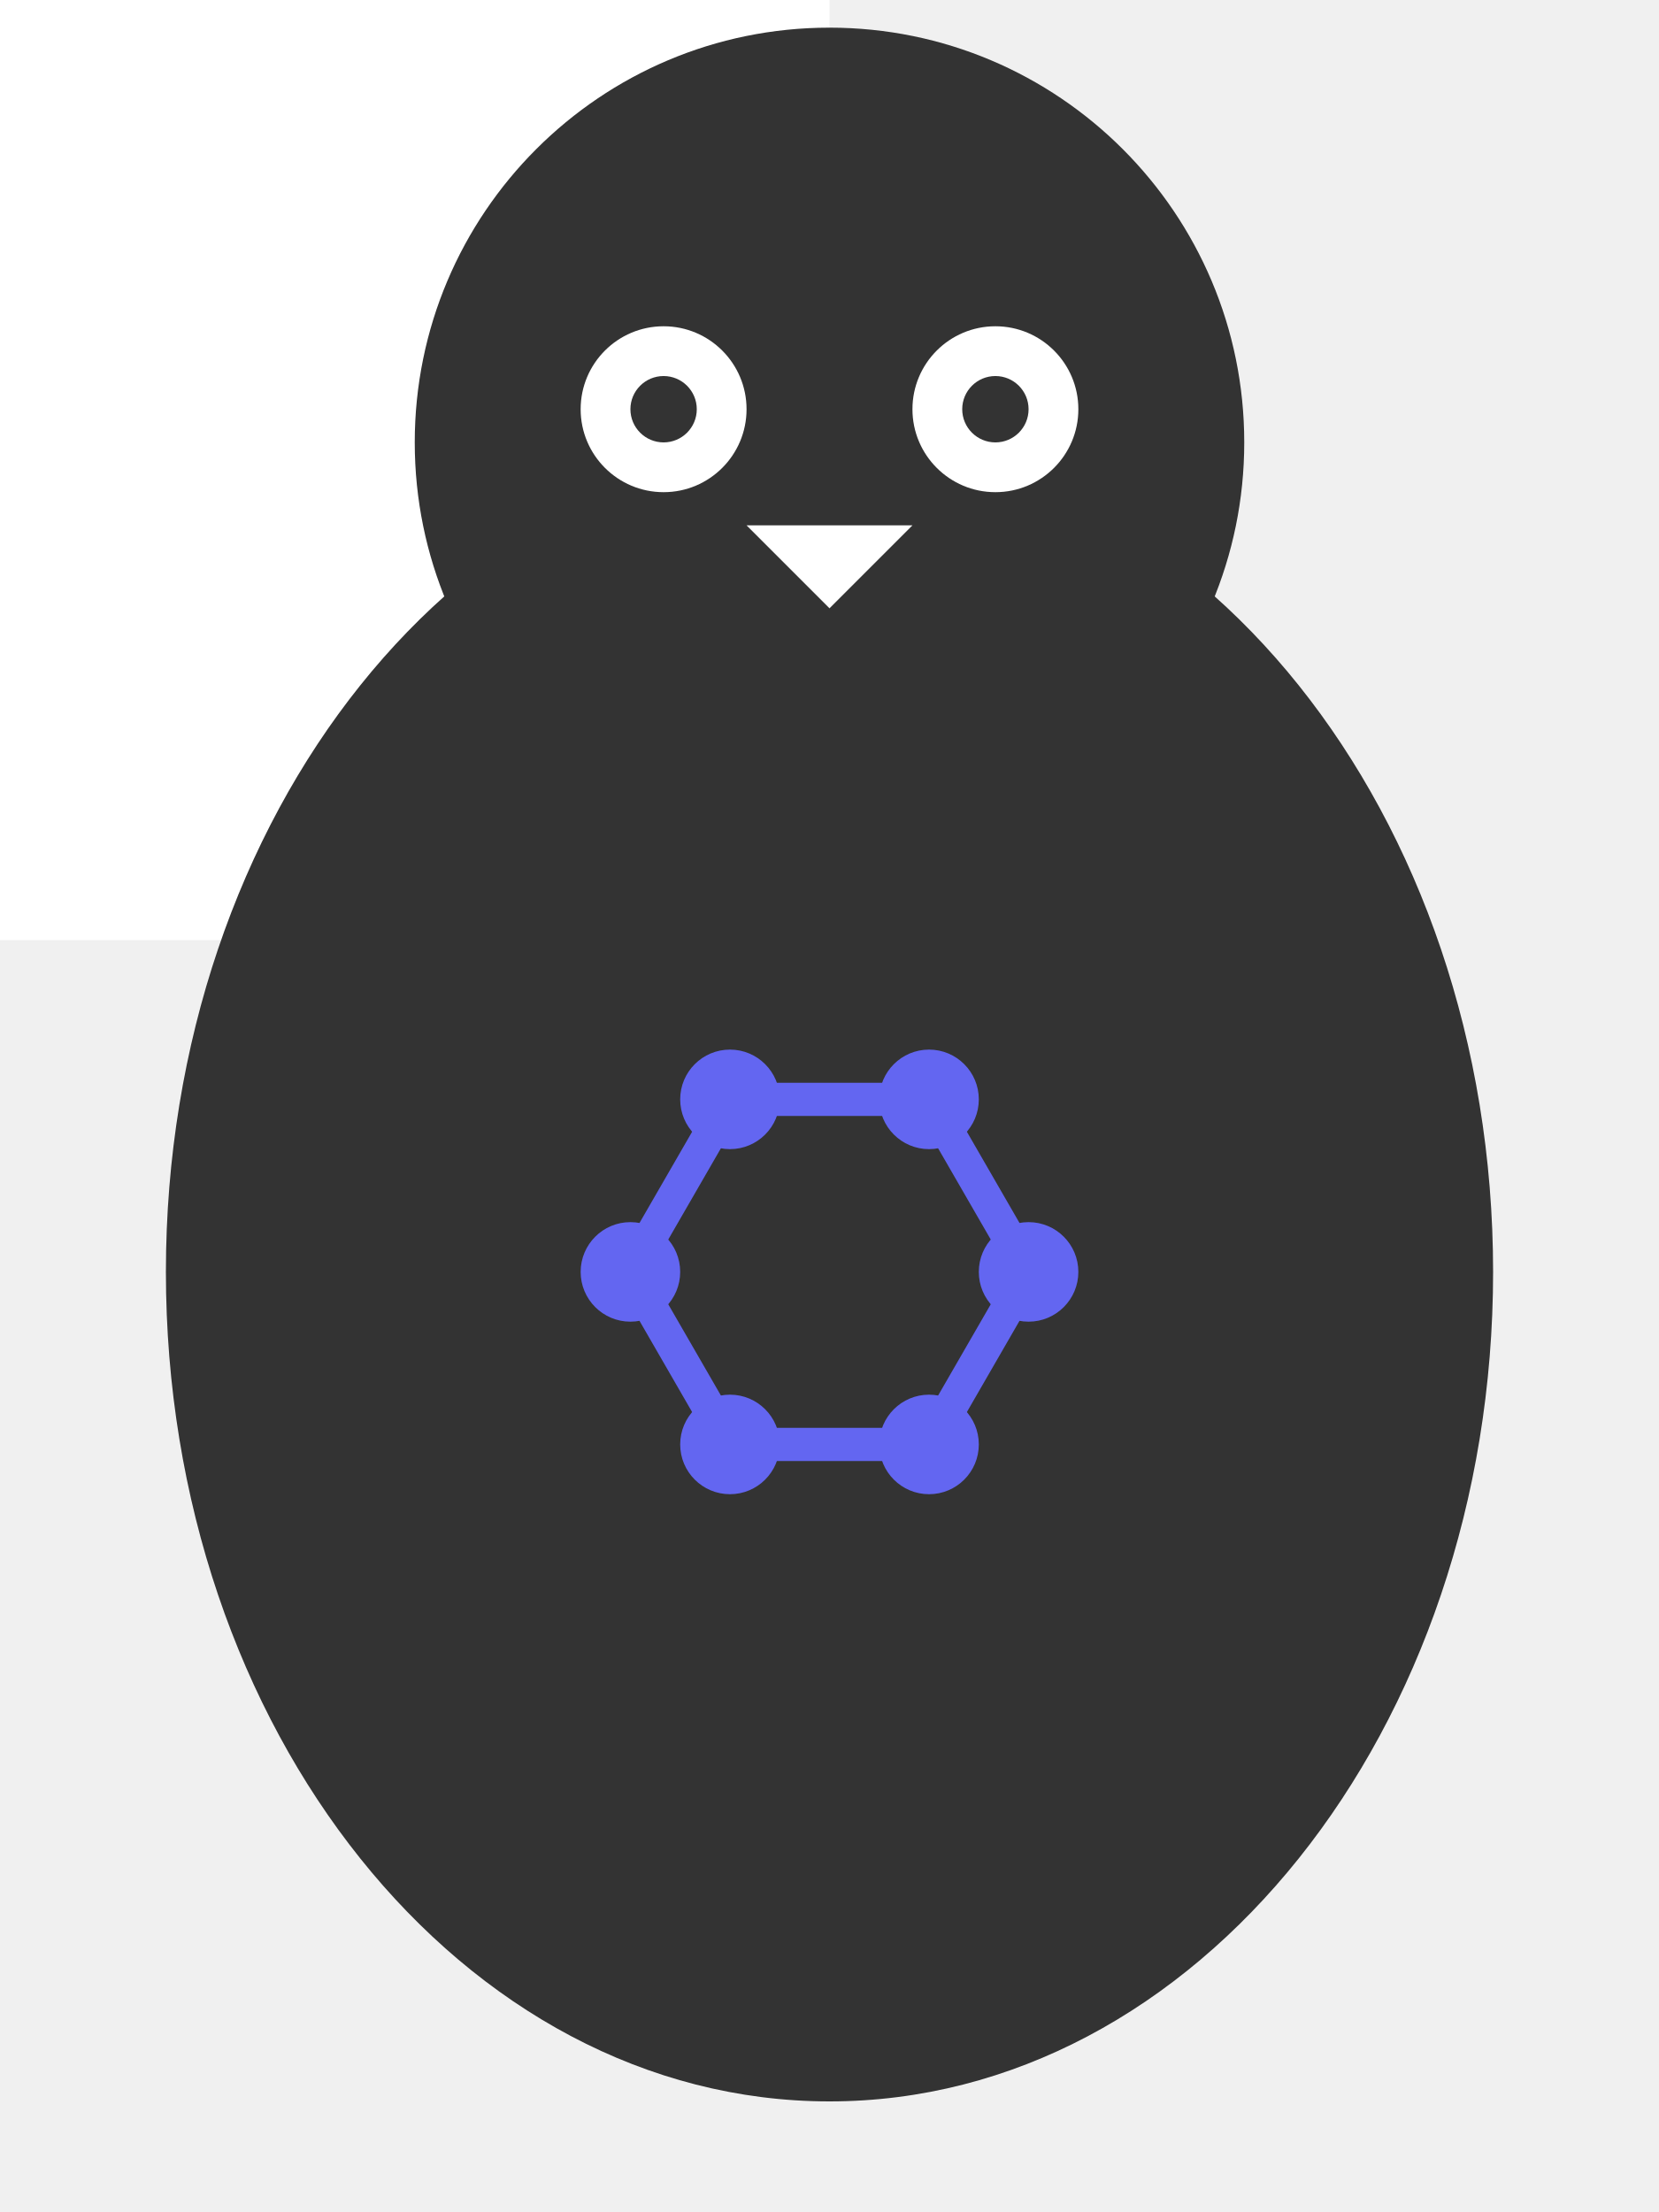
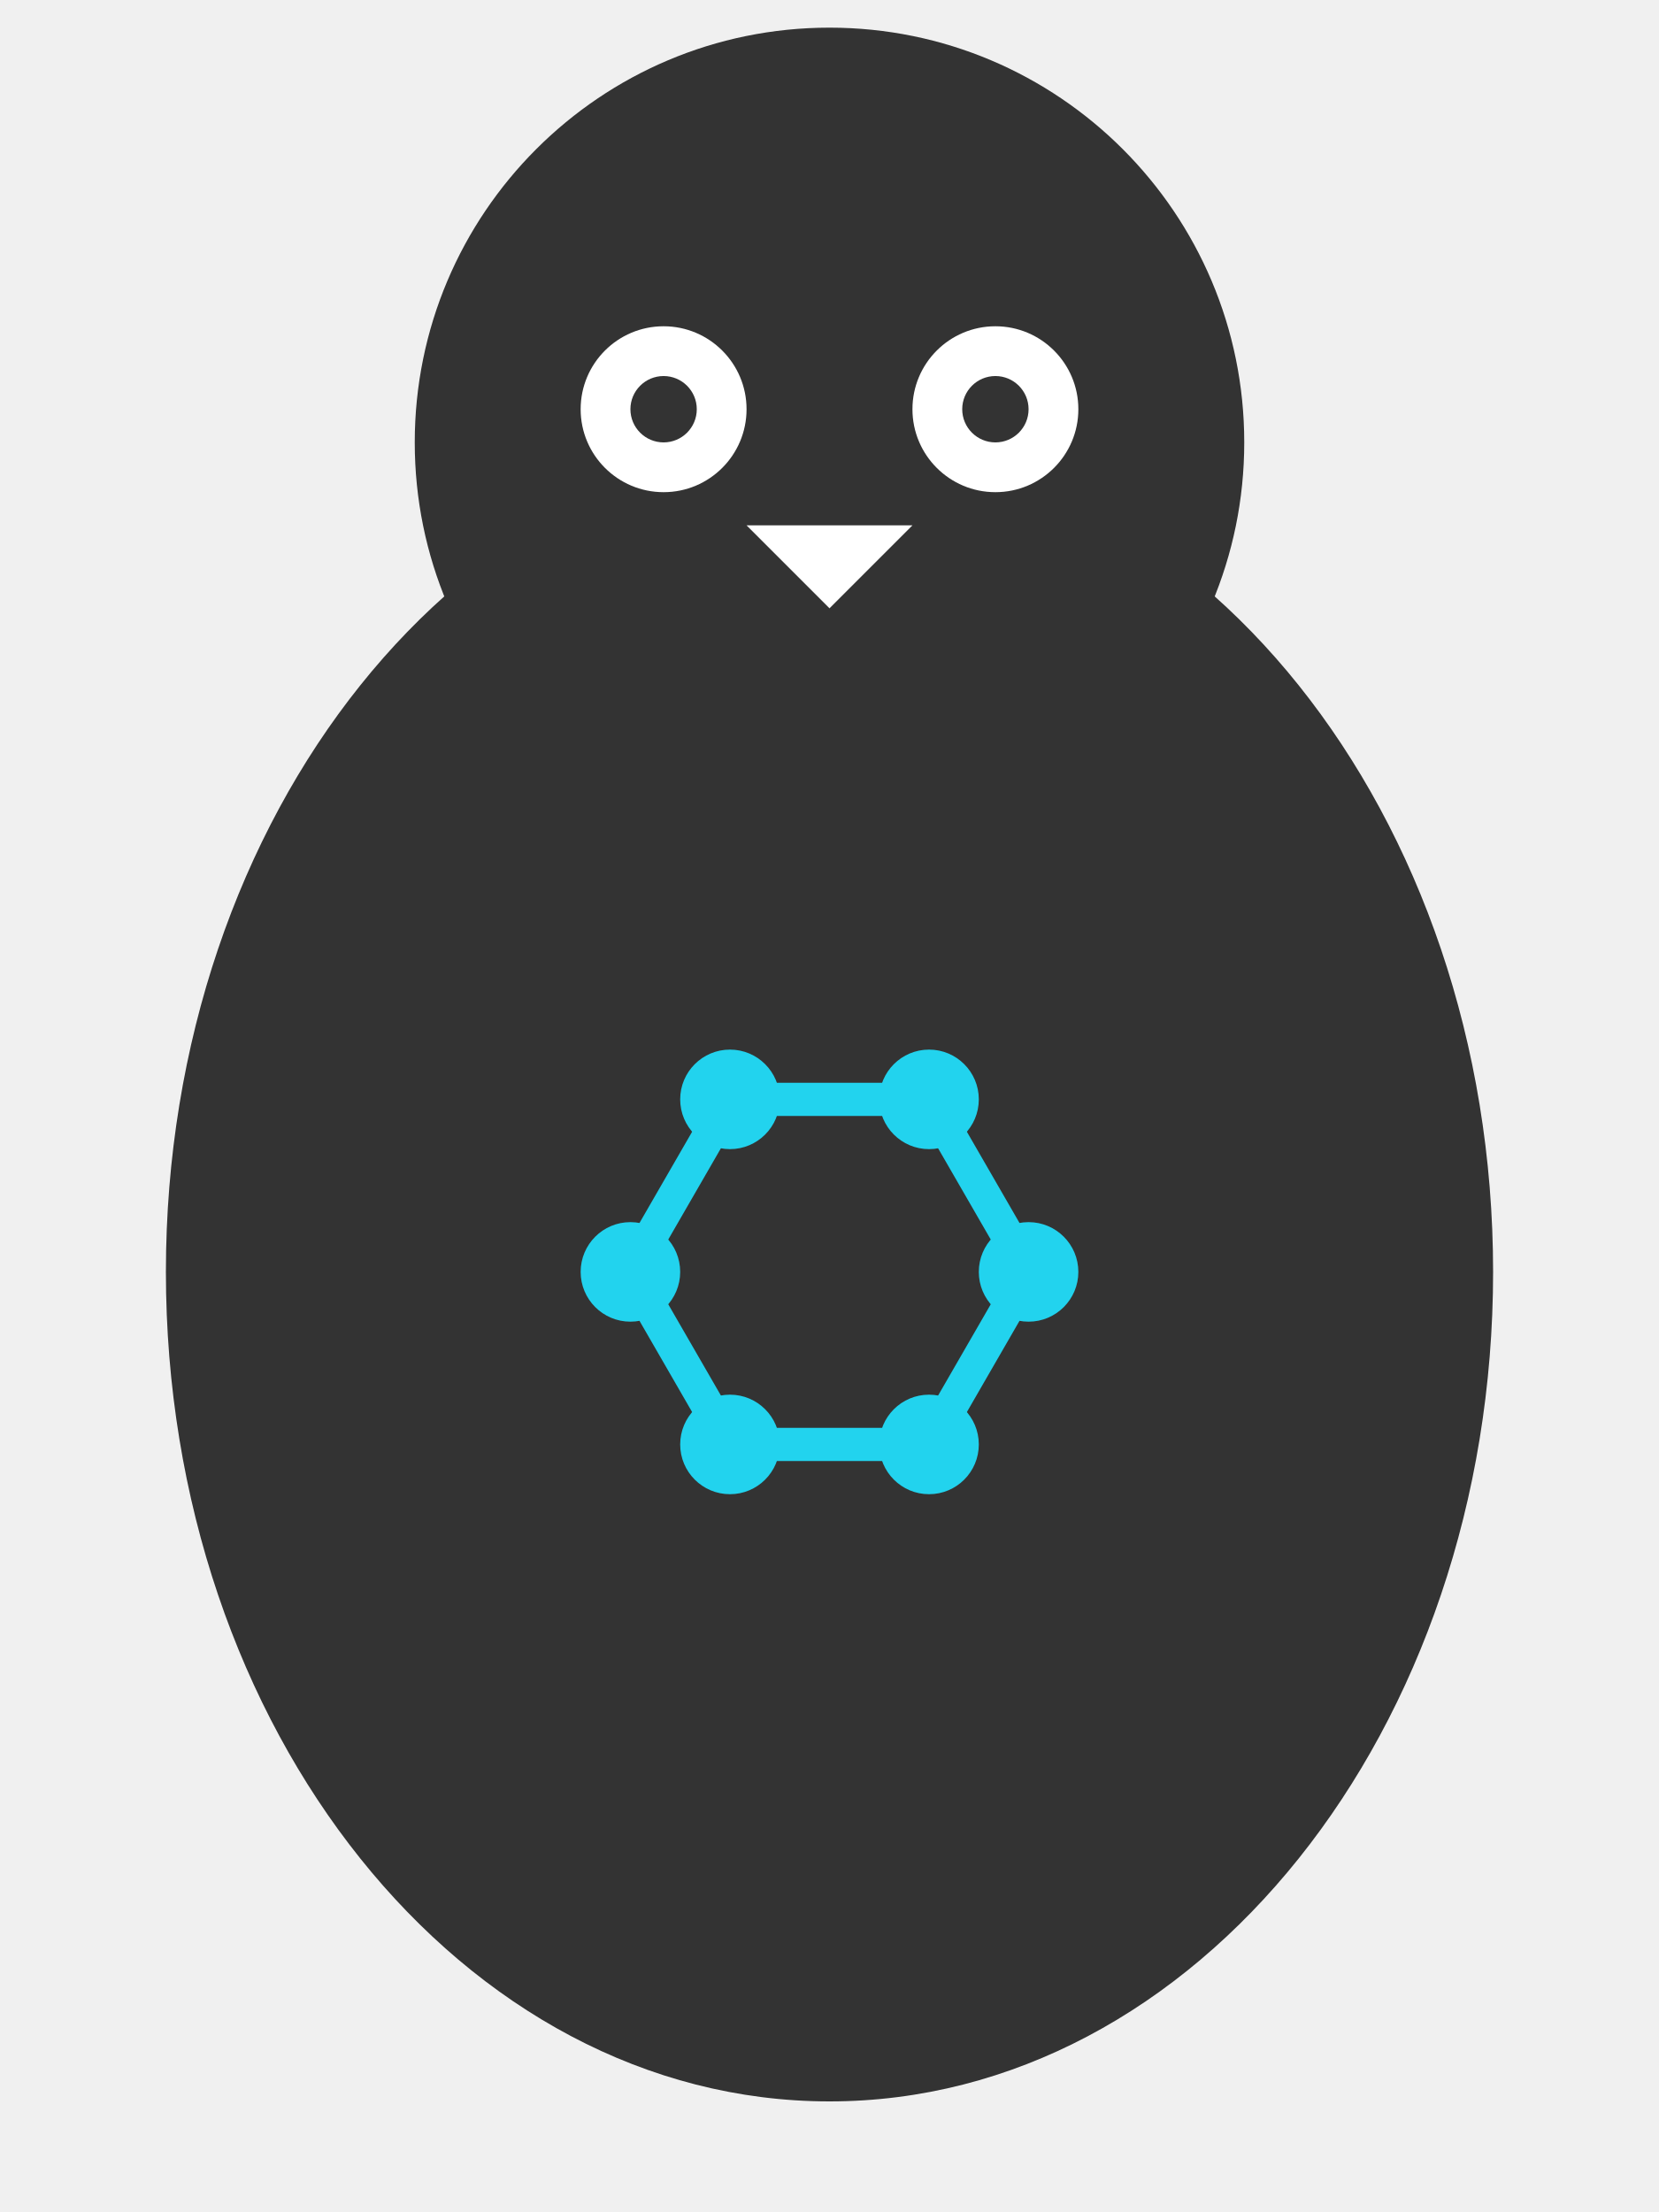
<svg xmlns="http://www.w3.org/2000/svg" width="300" height="400" viewBox="50 60 100 100">
-   <rect width="100%" height="100%" fill="#ffffff" />
  <ellipse cx="100" cy="120" rx="40" ry="50" fill="#333333" />
  <circle cx="100" cy="70" r="25" fill="#333333" />
  <circle cx="90" cy="68" r="5" fill="#ffffff" />
  <circle cx="110" cy="68" r="5" fill="#ffffff" />
  <circle cx="90" cy="68" r="2" fill="#333333" />
  <circle cx="110" cy="68" r="2" fill="#333333" />
  <polygon points="95,75 105,75 100,80" fill="#ffffff" />
  <g transform="translate(100,120)">
-     <line x1="12" y1="0" x2="6" y2="10.4" stroke="#6366f1" stroke-width="2" />
-     <line x1="6" y1="10.4" x2="-6" y2="10.4" stroke="#6366f1" stroke-width="2" />
-     <line x1="-6" y1="10.4" x2="-12" y2="0" stroke="#6366f1" stroke-width="2" />
-     <line x1="-12" y1="0" x2="-6" y2="-10.4" stroke="#6366f1" stroke-width="2" />
-     <line x1="-6" y1="-10.4" x2="6" y2="-10.4" stroke="#6366f1" stroke-width="2" />
-     <line x1="6" y1="-10.4" x2="12" y2="0" stroke="#6366f1" stroke-width="2" />
-     <circle cx="12" cy="0" r="3" fill="#6366f1" />
-     <circle cx="6" cy="10.4" r="3" fill="#6366f1" />
-     <circle cx="-6" cy="10.4" r="3" fill="#6366f1" />
-     <circle cx="-12" cy="0" r="3" fill="#6366f1" />
-     <circle cx="-6" cy="-10.4" r="3" fill="#6366f1" />
-     <circle cx="6" cy="-10.4" r="3" fill="#6366f1" />
+     <line x1="12" y1="0" x2="6" y2="10.4" stroke="#22d3ee" stroke-width="2" />
+     <line x1="6" y1="10.4" x2="-6" y2="10.4" stroke="#22d3ee" stroke-width="2" />
+     <line x1="-6" y1="10.4" x2="-12" y2="0" stroke="#22d3ee" stroke-width="2" />
+     <line x1="-12" y1="0" x2="-6" y2="-10.4" stroke="#22d3ee" stroke-width="2" />
+     <line x1="-6" y1="-10.4" x2="6" y2="-10.4" stroke="#22d3ee" stroke-width="2" />
+     <line x1="6" y1="-10.4" x2="12" y2="0" stroke="#22d3ee" stroke-width="2" />
+     <circle cx="12" cy="0" r="3" fill="#22d3ee" />
+     <circle cx="6" cy="10.4" r="3" fill="#22d3ee" />
+     <circle cx="-6" cy="10.4" r="3" fill="#22d3ee" />
+     <circle cx="-12" cy="0" r="3" fill="#22d3ee" />
+     <circle cx="-6" cy="-10.4" r="3" fill="#22d3ee" />
+     <circle cx="6" cy="-10.4" r="3" fill="#22d3ee" />
  </g>
</svg>
